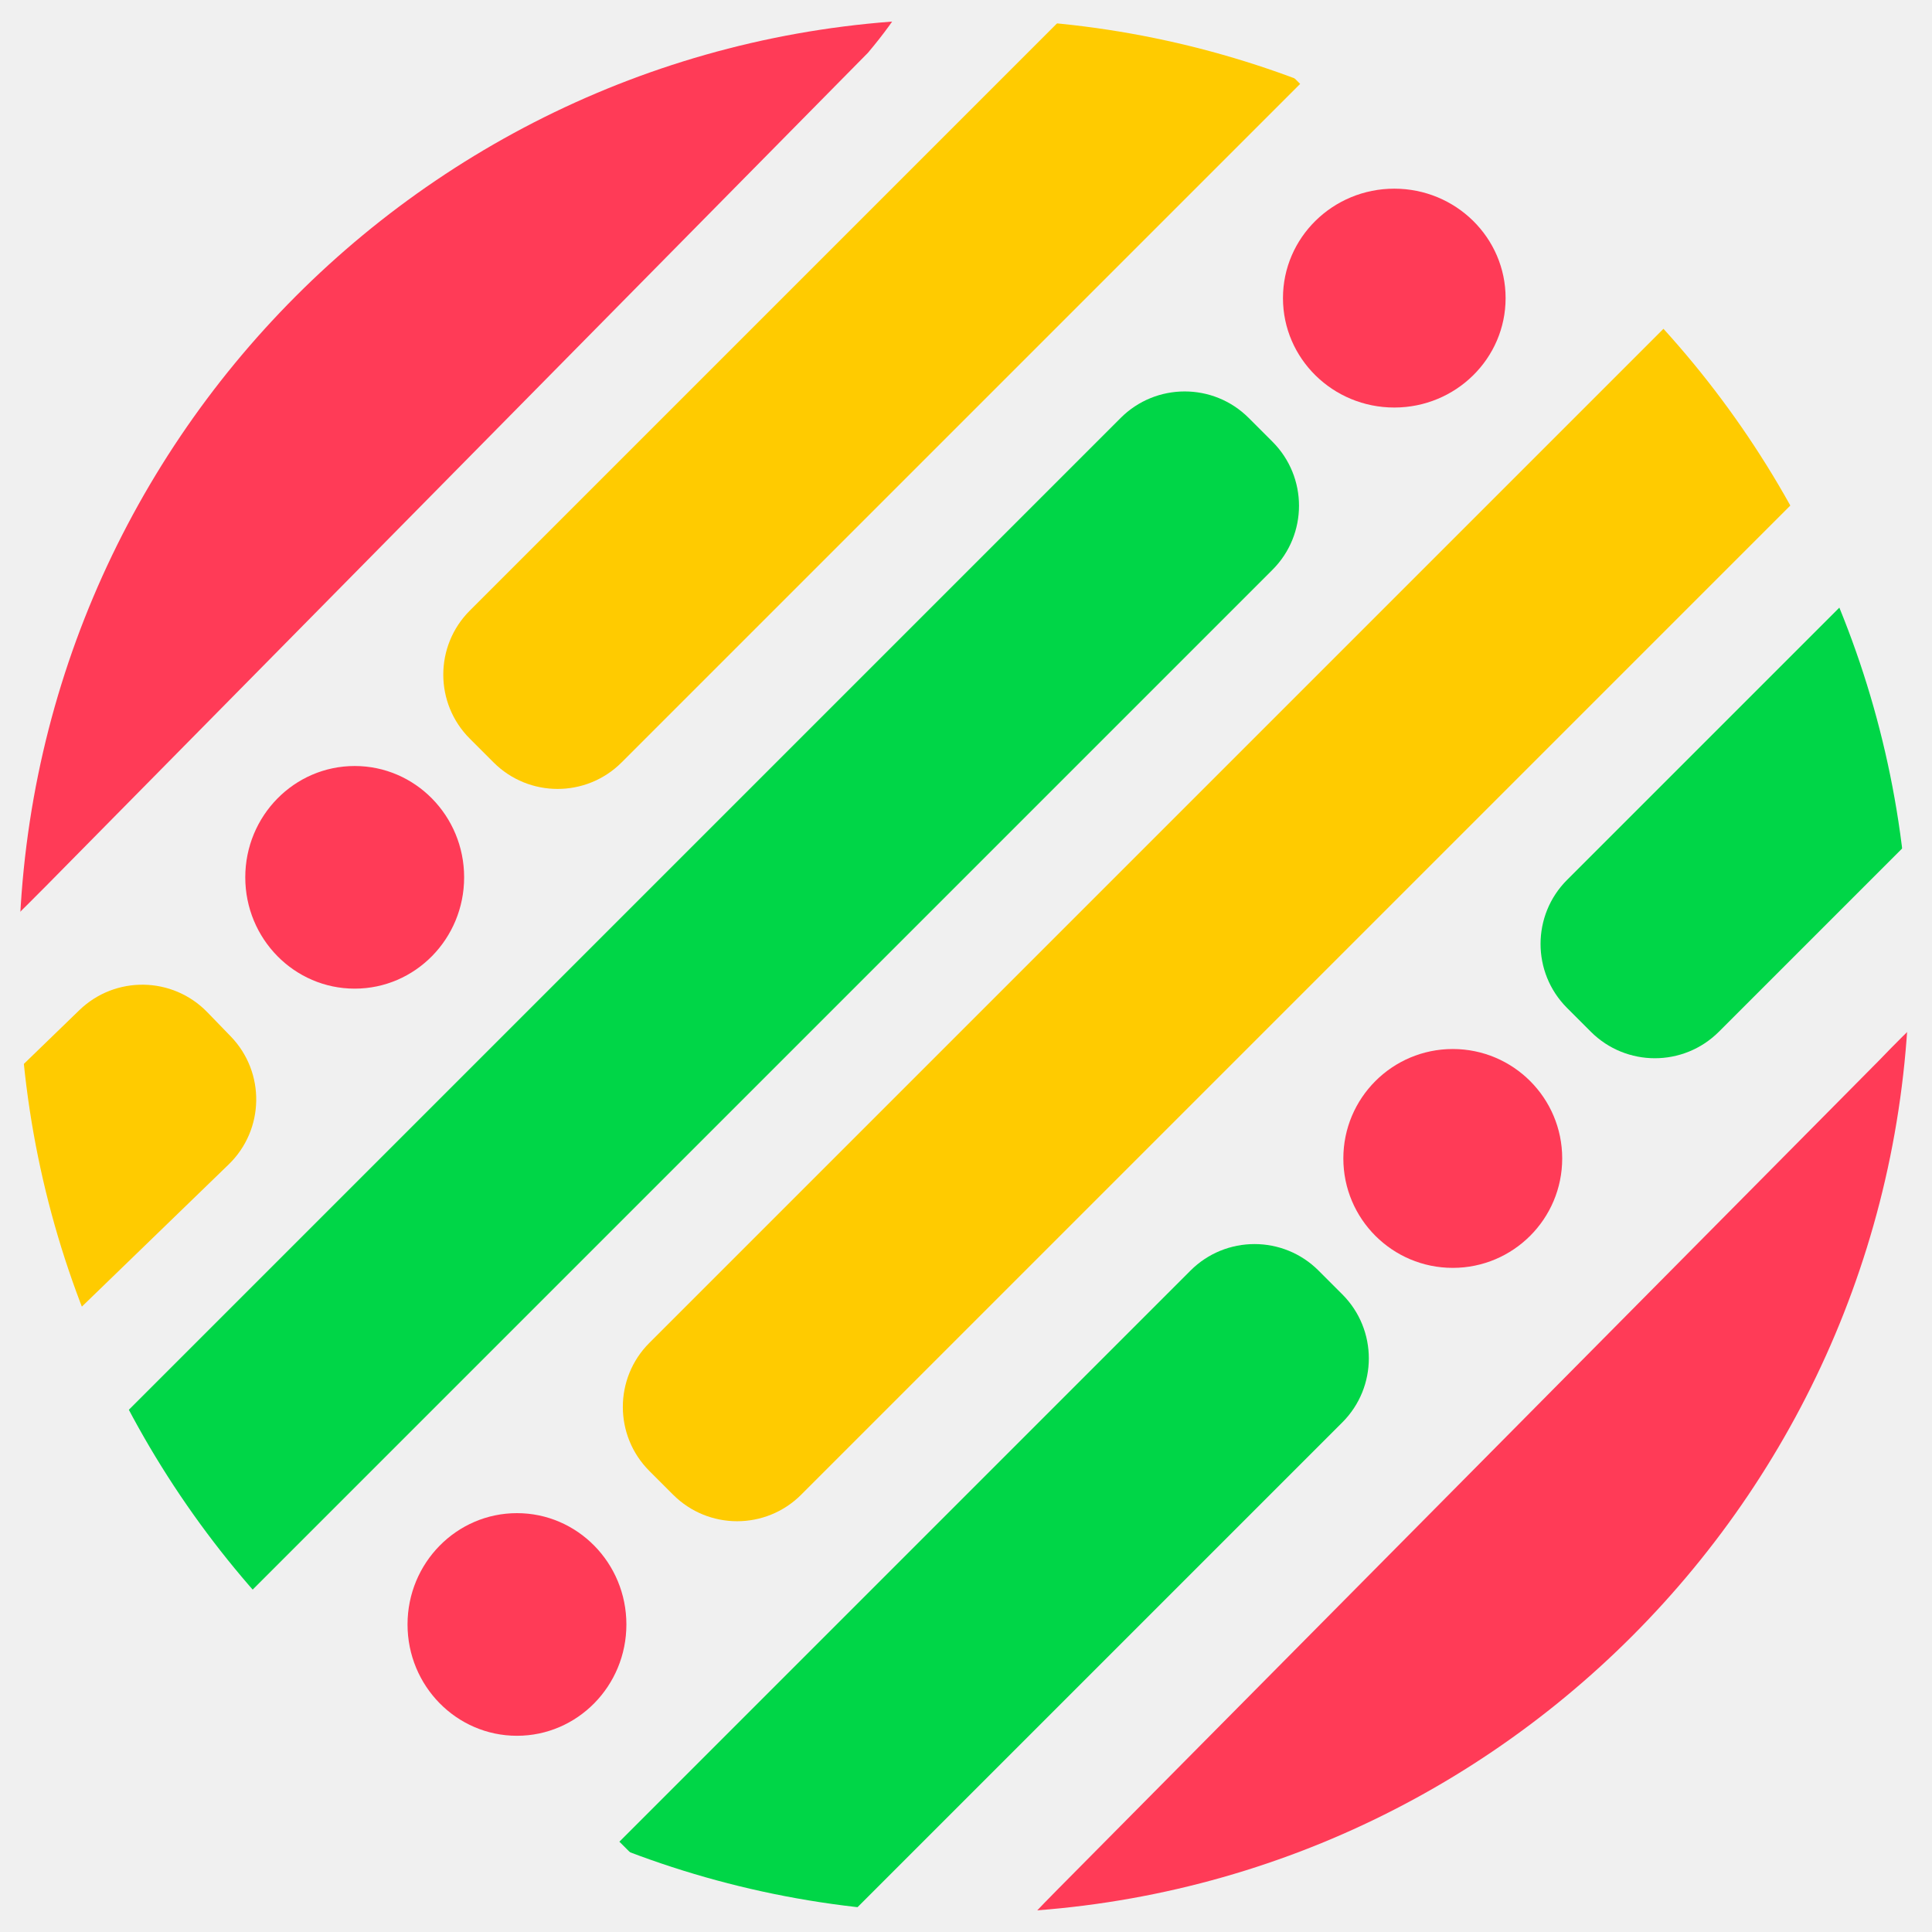
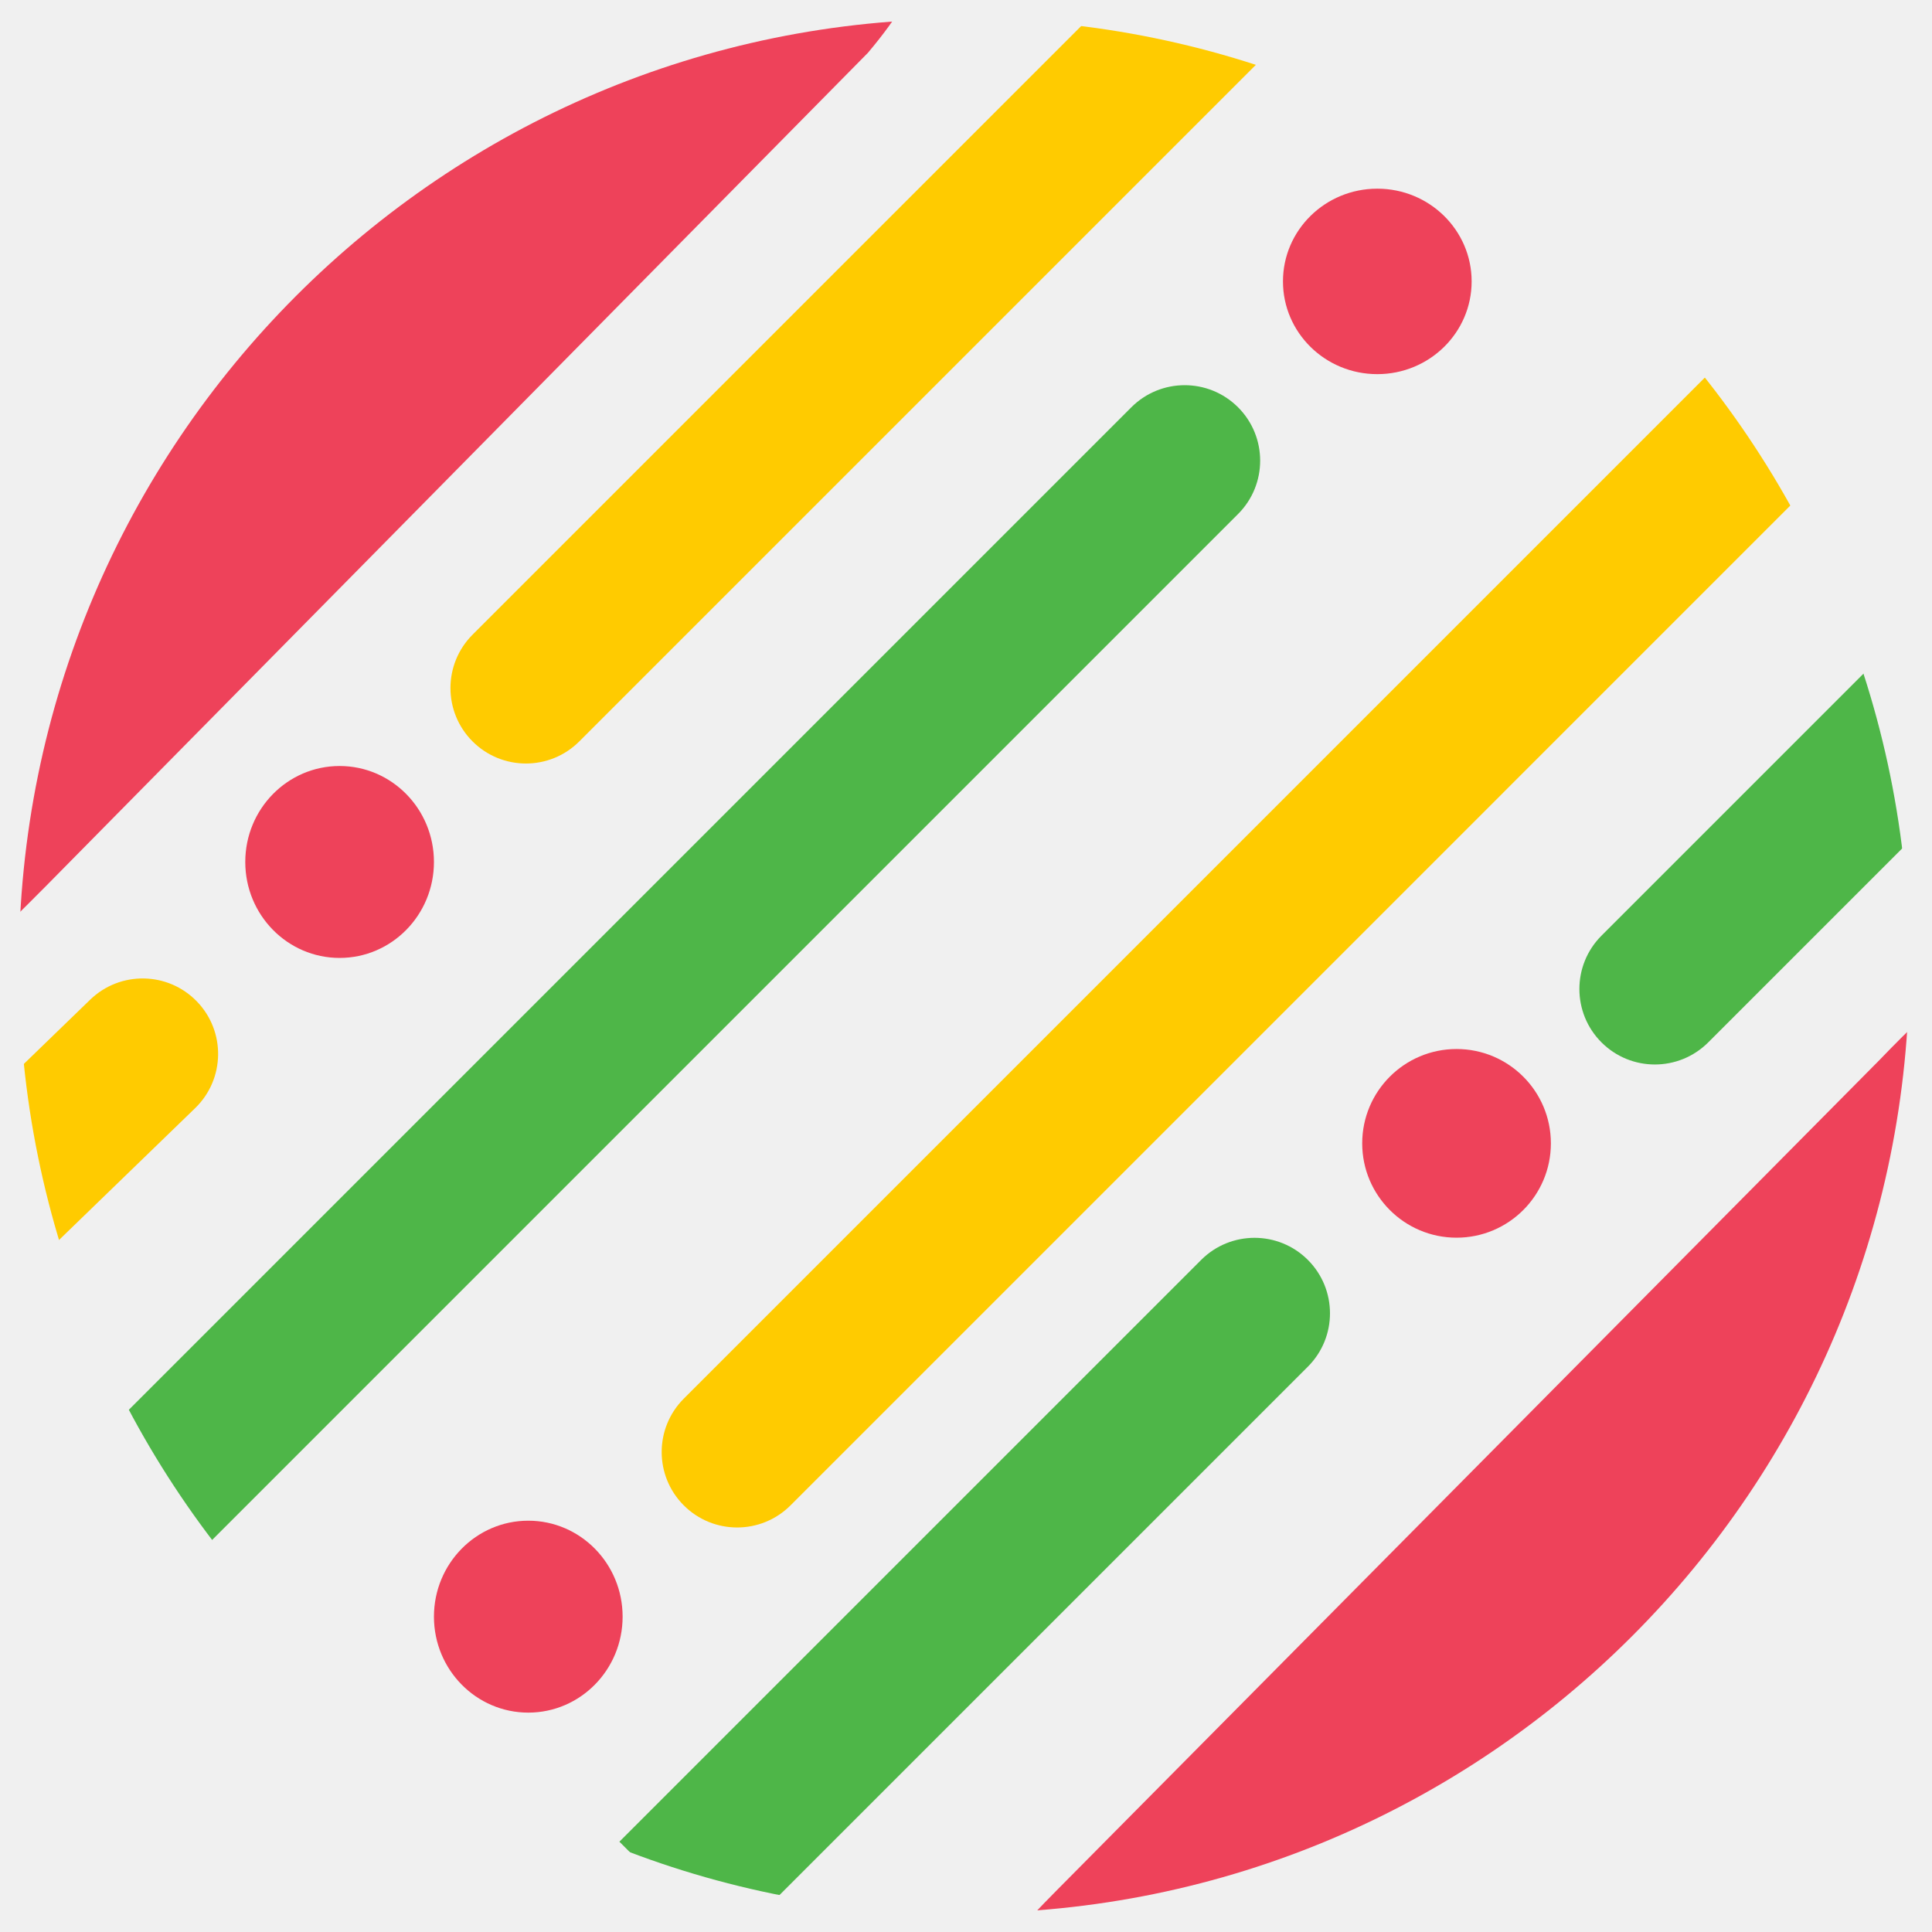
<svg xmlns="http://www.w3.org/2000/svg" width="512" height="512" viewBox="0 0 512 512" fill="none">
  <g id="Frame">
    <mask id="mask0_1_3" style="mask-type:alpha" maskUnits="userSpaceOnUse" x="5" y="5" width="501" height="502">
      <ellipse id="Ellipse 5" cx="255.5" cy="256" rx="250.5" ry="251" fill="white" />
    </mask>
    <g mask="url(#mask0_1_3)">
-       <ellipse id="dot 4" cx="369.5" cy="79" rx="29.5" ry="29" fill="#FF3B57" />
-       <circle id="dot 3" cx="385" cy="307" r="29" fill="#FF3B57" />
-       <ellipse id="dot 2" cx="94" cy="232.5" rx="29" ry="29.5" fill="#FF3B57" />
-       <ellipse id="dot 1" cx="137" cy="430.5" rx="29" ry="29.5" fill="#FF3B57" />
-       <path id="Rectangle 1" d="M296.985 110.765C306.358 101.393 321.554 101.393 330.927 110.765L337.219 117.058C346.592 126.43 346.592 141.626 337.219 150.999L42.028 446.19L1.794 405.957L296.985 110.765Z" fill="#00D647" />
-       <path id="Rectangle 2" d="M212.322 396.112C202.949 405.485 187.753 405.485 178.381 396.112L172.088 389.819C162.716 380.447 162.716 365.251 172.088 355.878L467.28 60.687L507.513 100.921L212.322 396.112Z" fill="#FFCB00" />
-       <path id="Rectangle 3" d="M315.49 336.722C324.863 327.349 340.059 327.349 349.431 336.722L355.724 343.014C365.096 352.387 365.096 367.583 355.724 376.955L204.377 528.302L164.144 488.068L315.49 336.722Z" fill="#00D647" />
-       <path id="Rectangle 4" d="M455.525 273.415C446.153 282.788 430.957 282.788 421.584 273.415L415.292 267.122C405.919 257.75 405.919 242.554 415.292 233.181L491.909 156.564L532.143 196.797L455.525 273.415Z" fill="#00D647" />
-       <path id="Rectangle 5" d="M21.016 267.716C30.538 258.495 45.731 258.739 54.953 268.26L61.144 274.653C70.365 284.174 70.121 299.368 60.6 308.589L18.658 349.208L-20.926 308.335L21.016 267.716Z" fill="#FFCB00" />
-       <path id="Rectangle 4_2" d="M164.739 202.045C155.366 211.418 140.17 211.418 130.798 202.045L124.505 195.753C115.132 186.38 115.133 171.184 124.505 161.811L304.317 -18L344.55 22.234L164.739 202.045Z" fill="#FFCB00" />
-       <path id="top vector" d="M12 235L230 14C298 -66.5 104.47 -8.404 48 48.5C-8.47 105.404 -198 446.5 12 235Z" fill="#FF3B57" />
-       <path id="bottom vector" d="M498 281L280 501C137.5 645 428.53 544.647 485 488C541.47 431.353 630.5 143 498 281Z" fill="#FF3B57" />
+       <ellipse id="dot 4" cx="365" cy="74.576" rx="25" ry="24.576" fill="#EE425A" />
+       <circle id="dot 3" cx="386" cy="303" r="25" fill="#EE425A" />
+       <ellipse id="dot 2" cx="90" cy="228.431" rx="25" ry="25.431" fill="#EE425A" />
+       <ellipse id="dot 1" cx="140" cy="428.431" rx="25" ry="25.431" fill="#EE425A" />
+       <path id="Rectangle 1" d="M299.814 107.937C307.624 100.126 320.288 100.126 328.098 107.937V107.937C335.909 115.747 335.909 128.411 328.098 136.221L30.078 434.241L1.794 405.957L299.814 107.937Z" fill="#4EB648" />
+       <path id="Rectangle 2" d="M209.494 398.94C201.683 406.751 189.02 406.751 181.209 398.94V398.94C173.399 391.13 173.399 378.467 181.209 370.656L479.229 72.636L507.513 100.921L209.494 398.94Z" fill="#FFCB00" />
+       <path id="Rectangle 3" d="M318.319 333.893C326.129 326.083 338.792 326.083 346.603 333.893V333.893C354.413 341.704 354.413 354.367 346.603 362.178L192.428 516.352L164.144 488.068L318.319 333.893Z" fill="#4EB648" />
+       <path id="Rectangle 4" d="M452.697 276.243C444.886 284.054 432.223 284.054 424.413 276.243V276.243C416.602 268.433 416.602 255.77 424.413 247.959L503.859 168.513L532.143 196.797L452.697 276.243Z" fill="#4EB648" />
+       <path id="Rectangle 5" d="M23.889 264.934C31.824 257.249 44.486 257.452 52.17 265.387V265.387C59.854 273.321 59.651 285.983 51.717 293.667L6.902 337.069L-20.926 308.335L23.889 264.934Z" fill="#FFCB00" />
+       <path id="Rectangle 4_2" d="M153.518 196.482C145.708 204.292 133.045 204.292 125.234 196.482V196.482C117.424 188.671 117.424 176.008 125.234 168.197L307.874 -14.443L336.158 13.842L153.518 196.482Z" fill="#FFCB00" />
+       <path id="top vector" d="M12 235L230 14C298 -66.5 104.47 -8.404 48 48.5C-8.47 105.404 -198 446.5 12 235Z" fill="#EE425A" />
+       <path id="bottom vector" d="M498 281L280 501C137.5 645 428.53 544.647 485 488C541.47 431.353 630.5 143 498 281Z" fill="#EE425A" />
    </g>
  </g>
</svg>
